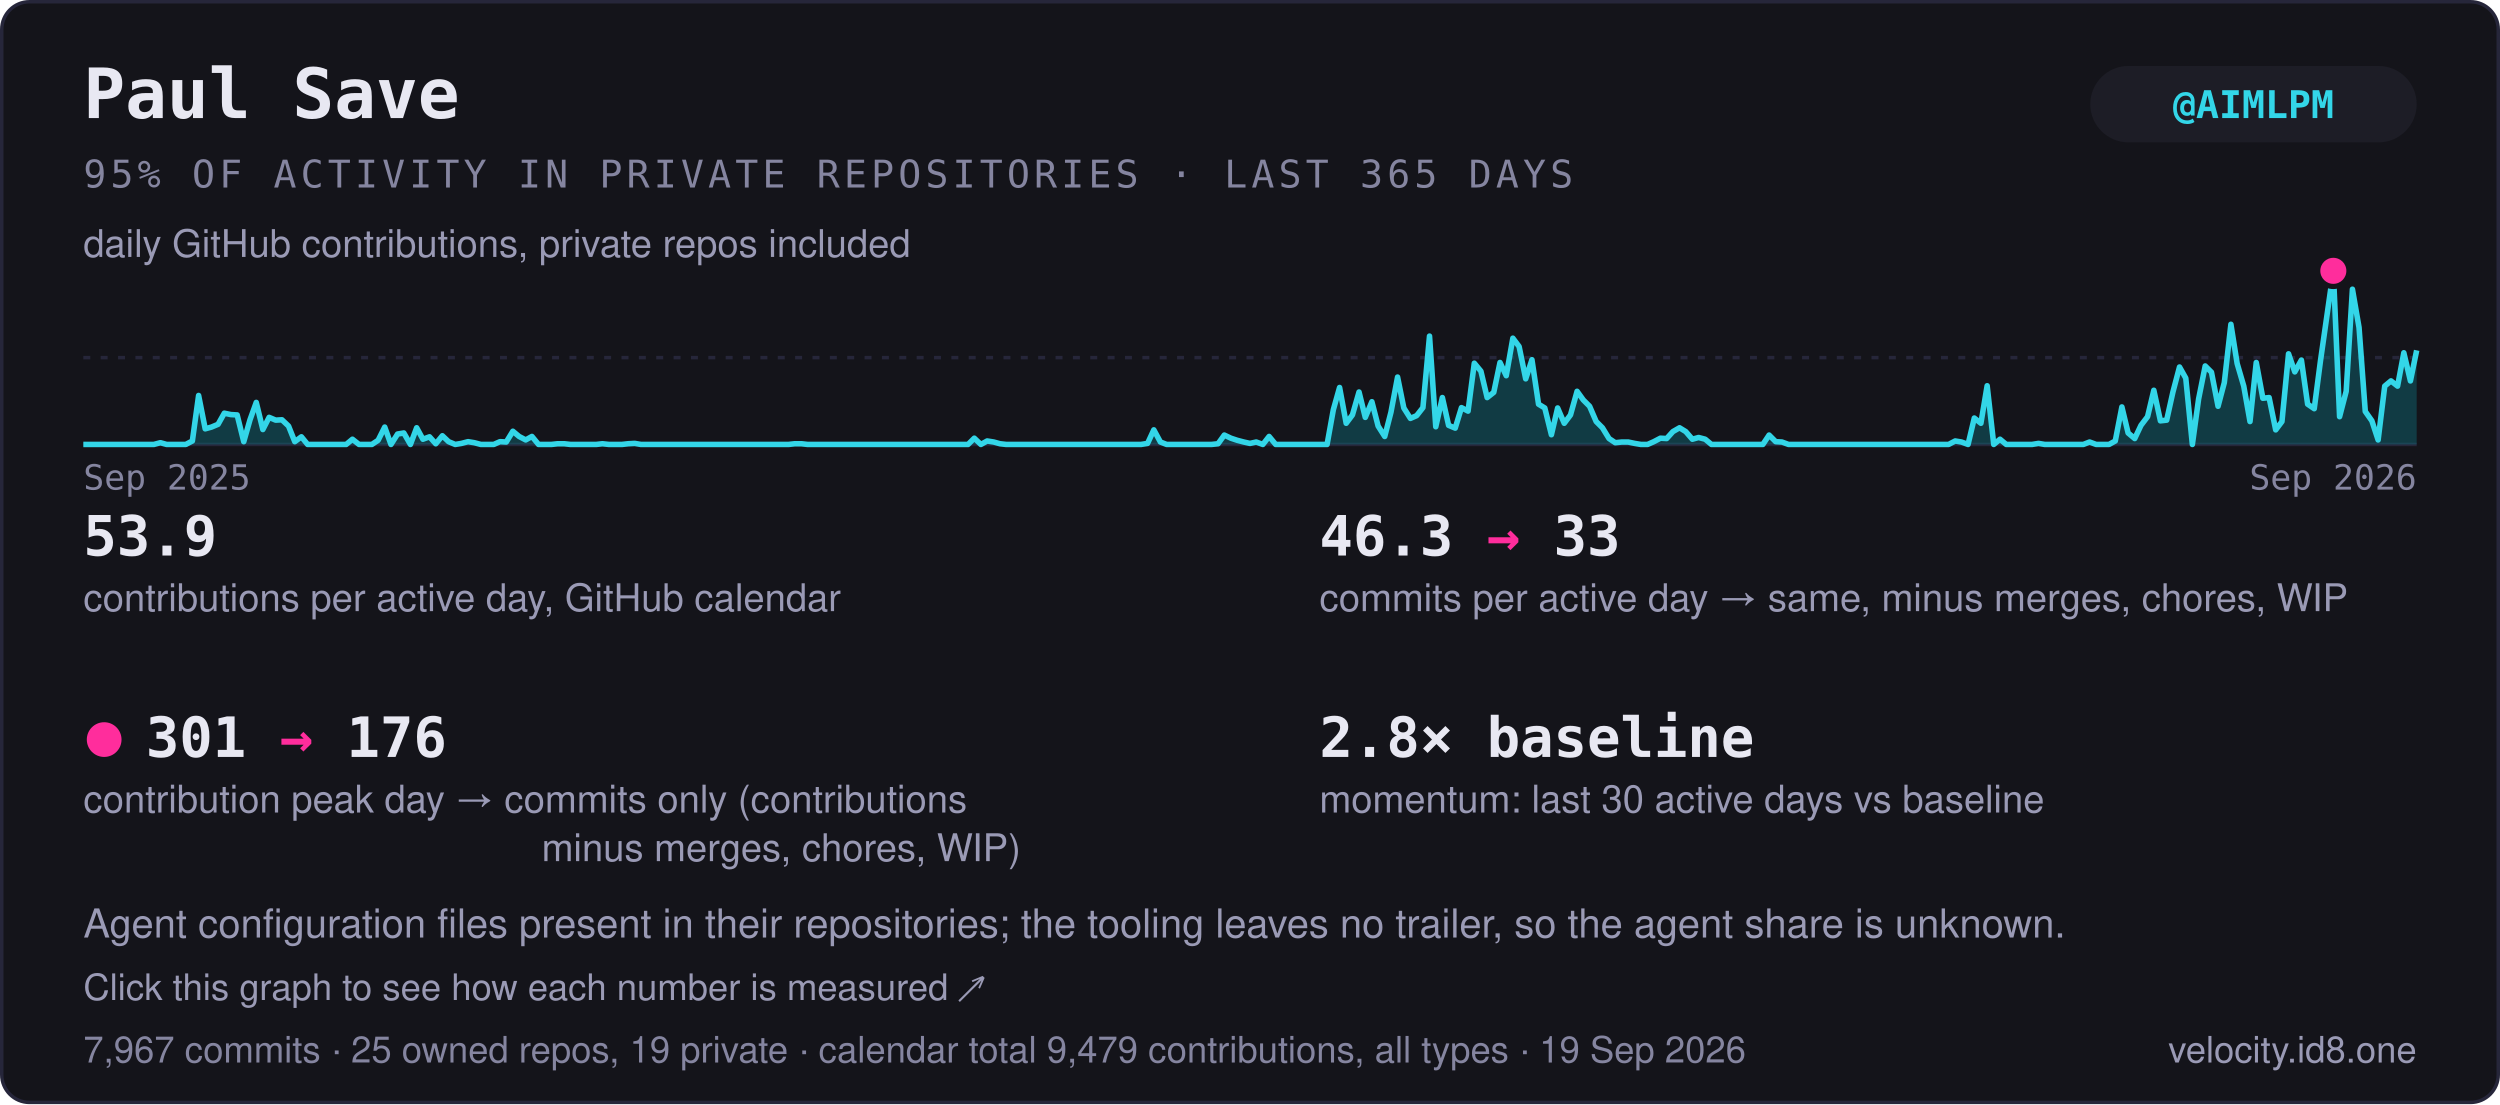
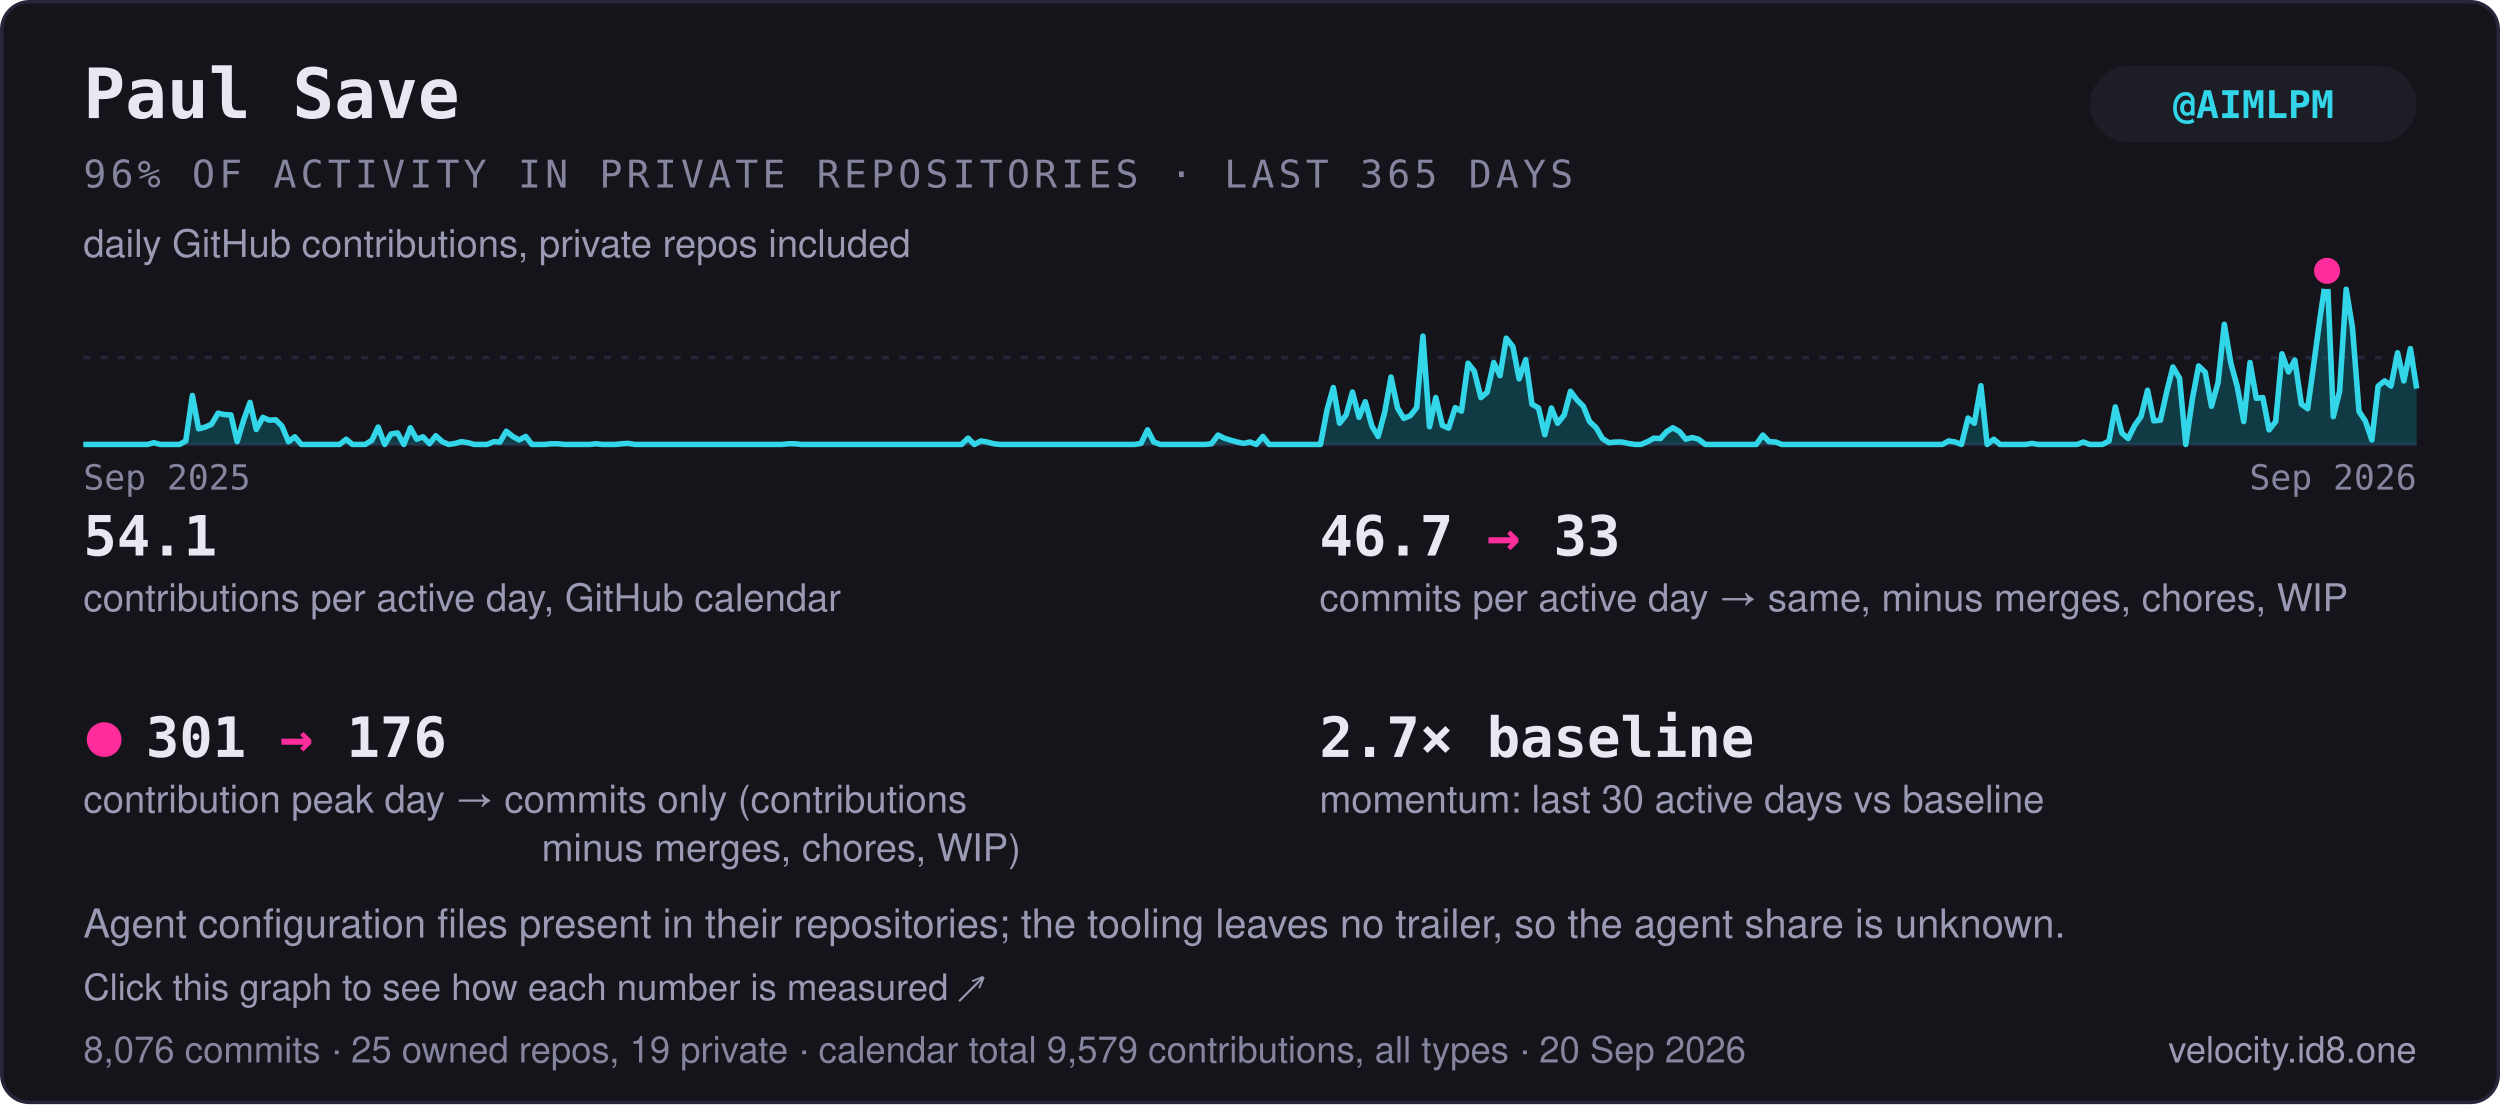
<svg xmlns="http://www.w3.org/2000/svg" width="720" height="318" viewBox="0 0 720 318" role="img" aria-label="Paul Save: Velocity Graph">
  <rect x="0.5" y="0.5" width="719" height="317" rx="8" fill="#14141A" stroke="#26263A" />
  <text x="24" y="34" font-family="Departure Mono, JetBrains Mono, ui-monospace, Menlo, monospace" font-size="20" font-weight="700" fill="#E8E8F2">Paul Save</text>
-   <text x="24" y="54" font-family="Departure Mono, JetBrains Mono, ui-monospace, Menlo, monospace" font-size="11" letter-spacing="1.2" fill="#8585A0">95% OF ACTIVITY IN PRIVATE REPOSITORIES · LAST 365 DAYS</text>
+   <text x="24" y="54" font-family="Departure Mono, JetBrains Mono, ui-monospace, Menlo, monospace" font-size="11" letter-spacing="1.2" fill="#8585A0">96% OF ACTIVITY IN PRIVATE REPOSITORIES · LAST 365 DAYS</text>
  <rect x="602" y="19" width="94" height="22" rx="11" fill="#1D1D26" />
  <text x="649" y="34" text-anchor="middle" font-family="Departure Mono, JetBrains Mono, ui-monospace, Menlo, monospace" font-size="11" font-weight="600" fill="#33D6E8">@AIMLPM</text>
  <line x1="24" x2="696" y1="128" y2="128" stroke="#26263A" />
  <line x1="24" x2="696" y1="103.0" y2="103.0" stroke="#26263A" stroke-dasharray="2 3" />
-   <path d="M24.0,128.0 L25.8,128.0 L27.7,128.0 L29.5,128.0 L31.4,128.0 L33.2,128.0 L35.1,128.0 L36.9,128.0 L38.8,128.0 L40.6,128.0 L42.5,128.0 L44.3,128.0 L46.2,127.5 L48.0,128.0 L49.8,128.0 L51.7,128.0 L53.5,128.0 L55.4,127.0 L57.2,113.9 L59.1,123.5 L60.9,123.0 L62.8,122.2 L64.6,119.0 L66.5,119.4 L68.3,119.5 L70.2,127.2 L72.0,120.9 L73.8,115.9 L75.7,123.7 L77.5,120.2 L79.4,121.0 L81.2,120.9 L83.1,122.7 L84.9,127.2 L86.8,125.8 L88.6,128.0 L90.5,128.0 L92.3,128.0 L94.2,128.0 L96.0,128.0 L97.8,128.0 L99.7,128.0 L101.5,126.5 L103.4,128.0 L105.2,128.0 L107.1,128.0 L108.9,126.8 L110.8,123.0 L112.6,128.0 L114.5,125.0 L116.3,124.7 L118.2,128.0 L120.0,123.2 L121.8,126.5 L123.7,125.8 L125.5,127.8 L127.4,125.5 L129.2,127.2 L131.1,128.0 L132.9,127.7 L134.8,127.2 L136.6,127.5 L138.5,128.0 L140.3,128.0 L142.2,128.0 L144.0,127.2 L145.8,127.3 L147.7,124.2 L149.5,125.7 L151.4,126.7 L153.2,125.7 L155.1,128.0 L156.9,128.0 L158.8,128.0 L160.6,127.8 L162.5,127.8 L164.3,128.0 L166.2,128.0 L168.0,128.0 L169.8,128.0 L171.7,128.0 L173.5,127.8 L175.4,128.0 L177.2,128.0 L179.1,128.0 L180.9,127.8 L182.8,127.7 L184.6,128.0 L186.5,128.0 L188.3,128.0 L190.2,128.0 L192.0,128.0 L193.8,128.0 L195.7,128.0 L197.5,128.0 L199.4,128.0 L201.2,128.0 L203.1,128.0 L204.9,128.0 L206.8,128.0 L208.6,128.0 L210.5,128.0 L212.3,128.0 L214.2,128.0 L216.0,128.0 L217.8,128.0 L219.7,128.0 L221.5,128.0 L223.4,128.0 L225.2,128.0 L227.1,128.0 L228.9,127.8 L230.8,127.8 L232.6,128.0 L234.5,128.0 L236.3,128.0 L238.2,128.0 L240.0,128.0 L241.8,128.0 L243.7,128.0 L245.5,128.0 L247.4,128.0 L249.2,128.0 L251.1,128.0 L252.9,128.0 L254.8,128.0 L256.6,128.0 L258.5,128.0 L260.3,128.0 L262.2,128.0 L264.0,128.0 L265.8,128.0 L267.7,128.0 L269.5,128.0 L271.4,128.0 L273.2,128.0 L275.1,128.0 L276.9,128.0 L278.8,128.0 L280.6,126.2 L282.5,128.0 L284.3,127.0 L286.2,127.3 L288.0,127.8 L289.8,128.0 L291.7,128.0 L293.5,128.0 L295.4,128.0 L297.2,128.0 L299.1,128.0 L300.9,128.0 L302.8,128.0 L304.6,128.0 L306.5,128.0 L308.3,128.0 L310.2,128.0 L312.0,128.0 L313.8,128.0 L315.7,128.0 L317.5,128.0 L319.4,128.0 L321.2,128.0 L323.1,128.0 L324.9,128.0 L326.8,128.0 L328.6,128.0 L330.5,127.7 L332.3,123.8 L334.2,127.3 L336.0,128.0 L337.8,128.0 L339.7,128.0 L341.5,128.0 L343.4,128.0 L345.2,128.0 L347.1,128.0 L348.9,128.0 L350.8,127.8 L352.6,125.3 L354.5,126.2 L356.3,126.8 L358.2,127.3 L360.0,127.7 L361.8,127.3 L363.7,128.0 L365.5,125.7 L367.4,128.0 L369.2,128.0 L371.1,128.0 L372.9,128.0 L374.8,128.0 L376.6,128.0 L378.5,128.0 L380.3,128.0 L382.2,128.0 L384.0,118.0 L385.8,111.6 L387.7,121.9 L389.5,119.5 L391.4,112.9 L393.2,120.2 L395.1,115.7 L396.9,122.7 L398.8,125.7 L400.6,118.7 L402.5,108.6 L404.3,117.5 L406.2,120.5 L408.0,119.7 L409.8,117.4 L411.7,96.8 L413.5,122.9 L415.4,114.5 L417.2,122.5 L419.1,123.3 L420.9,117.4 L422.8,118.4 L424.6,104.6 L426.5,106.9 L428.3,114.5 L430.2,113.0 L432.0,104.4 L433.8,108.2 L435.7,97.4 L437.5,99.8 L439.4,109.1 L441.2,103.6 L443.1,116.4 L444.9,117.5 L446.8,125.2 L448.6,117.5 L450.5,121.9 L452.3,119.5 L454.2,112.7 L456.0,115.2 L457.8,117.0 L459.7,121.4 L461.5,123.2 L463.4,126.3 L465.2,127.5 L467.1,127.3 L468.9,127.3 L470.8,127.7 L472.6,128.0 L474.5,128.0 L476.3,127.2 L478.2,126.2 L480.0,126.3 L481.8,124.3 L483.7,123.2 L485.5,124.3 L487.4,126.5 L489.2,126.0 L491.1,126.5 L492.9,128.0 L494.8,128.0 L496.6,128.0 L498.5,128.0 L500.3,128.0 L502.2,128.0 L504.0,128.0 L505.8,128.0 L507.7,128.0 L509.5,125.3 L511.4,127.2 L513.2,127.3 L515.1,128.0 L516.9,128.0 L518.8,128.0 L520.6,128.0 L522.5,128.0 L524.3,128.0 L526.2,128.0 L528.0,128.0 L529.8,128.0 L531.7,128.0 L533.5,128.0 L535.4,128.0 L537.2,128.0 L539.1,128.0 L540.9,128.0 L542.8,128.0 L544.6,128.0 L546.5,128.0 L548.3,128.0 L550.2,128.0 L552.0,128.0 L553.8,128.0 L555.7,128.0 L557.5,128.0 L559.4,128.0 L561.2,128.0 L563.1,127.0 L564.9,127.3 L566.8,128.0 L568.6,120.4 L570.5,121.9 L572.3,111.1 L574.2,128.0 L576.0,126.5 L577.8,128.0 L579.7,128.0 L581.5,128.0 L583.4,128.0 L585.2,128.0 L587.1,127.7 L588.9,128.0 L590.8,128.0 L592.6,128.0 L594.5,128.0 L596.3,128.0 L598.2,128.0 L600.0,128.0 L601.8,127.3 L603.7,128.0 L605.5,128.0 L607.4,128.0 L609.2,127.0 L611.1,117.2 L612.9,124.7 L614.8,126.3 L616.6,122.5 L618.5,120.0 L620.3,112.4 L622.2,121.2 L624.0,121.0 L625.8,112.9 L627.7,105.7 L629.5,108.9 L631.4,128.0 L633.2,114.9 L635.1,105.4 L636.9,107.2 L638.8,117.0 L640.6,110.2 L642.5,93.4 L644.3,104.7 L646.2,111.2 L648.0,121.4 L649.8,104.4 L651.7,114.7 L653.5,114.5 L655.4,123.8 L657.2,121.4 L659.1,101.9 L660.9,107.1 L662.8,103.7 L664.6,116.4 L666.5,117.7 L668.3,103.9 L670.2,90.6 L672.0,78.0 L673.8,120.0 L675.7,112.7 L677.5,83.3 L679.4,94.3 L681.2,118.5 L683.1,121.2 L684.9,126.7 L686.8,111.2 L688.6,109.7 L690.5,111.2 L692.3,101.6 L694.2,109.7 L696.0,100.9 L696.0,128 L24,128 Z" fill="#0F6B78" fill-opacity="0.45" />
-   <path d="M24.0,128.0 L25.8,128.0 L27.7,128.0 L29.5,128.0 L31.4,128.0 L33.2,128.0 L35.1,128.0 L36.9,128.0 L38.8,128.0 L40.6,128.0 L42.5,128.0 L44.3,128.0 L46.2,127.5 L48.0,128.0 L49.8,128.0 L51.7,128.0 L53.5,128.0 L55.4,127.0 L57.2,113.9 L59.1,123.5 L60.9,123.0 L62.8,122.2 L64.6,119.0 L66.5,119.4 L68.3,119.5 L70.2,127.2 L72.0,120.9 L73.8,115.9 L75.7,123.7 L77.5,120.2 L79.4,121.0 L81.2,120.9 L83.1,122.7 L84.9,127.2 L86.8,125.8 L88.6,128.0 L90.5,128.0 L92.3,128.0 L94.2,128.0 L96.0,128.0 L97.8,128.0 L99.7,128.0 L101.5,126.5 L103.4,128.0 L105.2,128.0 L107.1,128.0 L108.9,126.8 L110.8,123.0 L112.6,128.0 L114.5,125.0 L116.3,124.7 L118.2,128.0 L120.0,123.2 L121.8,126.5 L123.7,125.8 L125.5,127.8 L127.4,125.5 L129.2,127.2 L131.1,128.0 L132.9,127.7 L134.8,127.2 L136.6,127.5 L138.5,128.0 L140.3,128.0 L142.2,128.0 L144.0,127.2 L145.8,127.3 L147.7,124.2 L149.5,125.7 L151.4,126.7 L153.2,125.7 L155.1,128.0 L156.9,128.0 L158.8,128.0 L160.6,127.8 L162.5,127.8 L164.3,128.0 L166.2,128.0 L168.0,128.0 L169.8,128.0 L171.7,128.0 L173.5,127.8 L175.4,128.0 L177.2,128.0 L179.1,128.0 L180.9,127.8 L182.8,127.7 L184.6,128.0 L186.5,128.0 L188.3,128.0 L190.2,128.0 L192.0,128.0 L193.8,128.0 L195.7,128.0 L197.5,128.0 L199.4,128.0 L201.2,128.0 L203.1,128.0 L204.9,128.0 L206.8,128.0 L208.6,128.0 L210.5,128.0 L212.3,128.0 L214.2,128.0 L216.0,128.0 L217.8,128.0 L219.7,128.0 L221.5,128.0 L223.4,128.0 L225.2,128.0 L227.1,128.0 L228.9,127.8 L230.8,127.8 L232.6,128.0 L234.5,128.0 L236.3,128.0 L238.2,128.0 L240.0,128.0 L241.8,128.0 L243.7,128.0 L245.5,128.0 L247.4,128.0 L249.2,128.0 L251.1,128.0 L252.9,128.0 L254.8,128.0 L256.6,128.0 L258.5,128.0 L260.3,128.0 L262.2,128.0 L264.0,128.0 L265.8,128.0 L267.7,128.0 L269.5,128.0 L271.4,128.0 L273.2,128.0 L275.1,128.0 L276.9,128.0 L278.8,128.0 L280.6,126.2 L282.5,128.0 L284.3,127.0 L286.2,127.3 L288.0,127.8 L289.8,128.0 L291.7,128.0 L293.5,128.0 L295.4,128.0 L297.2,128.0 L299.1,128.0 L300.9,128.0 L302.8,128.0 L304.6,128.0 L306.5,128.0 L308.3,128.0 L310.2,128.0 L312.0,128.0 L313.8,128.0 L315.7,128.0 L317.5,128.0 L319.4,128.0 L321.2,128.0 L323.1,128.0 L324.9,128.0 L326.8,128.0 L328.6,128.0 L330.5,127.7 L332.3,123.8 L334.2,127.3 L336.0,128.0 L337.8,128.0 L339.7,128.0 L341.5,128.0 L343.4,128.0 L345.2,128.0 L347.1,128.0 L348.9,128.0 L350.8,127.8 L352.6,125.3 L354.5,126.2 L356.3,126.8 L358.2,127.3 L360.0,127.7 L361.8,127.3 L363.7,128.0 L365.5,125.7 L367.4,128.0 L369.2,128.0 L371.1,128.0 L372.9,128.0 L374.8,128.0 L376.6,128.0 L378.5,128.0 L380.3,128.0 L382.2,128.0 L384.0,118.0 L385.8,111.6 L387.7,121.9 L389.5,119.5 L391.4,112.9 L393.2,120.2 L395.1,115.7 L396.9,122.7 L398.8,125.7 L400.6,118.7 L402.5,108.6 L404.3,117.5 L406.2,120.5 L408.0,119.7 L409.8,117.4 L411.7,96.8 L413.5,122.9 L415.4,114.5 L417.2,122.5 L419.1,123.3 L420.9,117.4 L422.8,118.4 L424.6,104.6 L426.5,106.9 L428.3,114.5 L430.2,113.0 L432.0,104.4 L433.8,108.2 L435.7,97.4 L437.5,99.8 L439.4,109.1 L441.2,103.6 L443.1,116.4 L444.9,117.5 L446.8,125.2 L448.6,117.5 L450.5,121.9 L452.3,119.5 L454.2,112.7 L456.0,115.2 L457.8,117.0 L459.7,121.4 L461.5,123.2 L463.4,126.3 L465.2,127.5 L467.1,127.3 L468.9,127.3 L470.8,127.7 L472.6,128.0 L474.5,128.0 L476.3,127.2 L478.2,126.2 L480.0,126.3 L481.8,124.3 L483.7,123.2 L485.5,124.3 L487.4,126.5 L489.2,126.0 L491.1,126.5 L492.9,128.0 L494.8,128.0 L496.6,128.0 L498.5,128.0 L500.3,128.0 L502.2,128.0 L504.0,128.0 L505.8,128.0 L507.7,128.0 L509.5,125.3 L511.4,127.2 L513.2,127.3 L515.1,128.0 L516.9,128.0 L518.8,128.0 L520.6,128.0 L522.5,128.0 L524.3,128.0 L526.2,128.0 L528.0,128.0 L529.8,128.0 L531.7,128.0 L533.5,128.0 L535.4,128.0 L537.2,128.0 L539.1,128.0 L540.9,128.0 L542.8,128.0 L544.6,128.0 L546.5,128.0 L548.3,128.0 L550.2,128.0 L552.0,128.0 L553.8,128.0 L555.7,128.0 L557.5,128.0 L559.4,128.0 L561.2,128.0 L563.1,127.0 L564.9,127.3 L566.8,128.0 L568.6,120.4 L570.5,121.9 L572.3,111.1 L574.2,128.0 L576.0,126.5 L577.8,128.0 L579.7,128.0 L581.5,128.0 L583.4,128.0 L585.2,128.0 L587.1,127.7 L588.9,128.0 L590.8,128.0 L592.6,128.0 L594.5,128.0 L596.3,128.0 L598.2,128.0 L600.0,128.0 L601.8,127.3 L603.7,128.0 L605.5,128.0 L607.4,128.0 L609.2,127.0 L611.1,117.2 L612.9,124.7 L614.8,126.3 L616.6,122.5 L618.5,120.0 L620.3,112.4 L622.2,121.2 L624.0,121.0 L625.8,112.9 L627.7,105.7 L629.5,108.9 L631.4,128.0 L633.2,114.9 L635.1,105.4 L636.9,107.2 L638.8,117.0 L640.6,110.2 L642.5,93.4 L644.3,104.7 L646.2,111.2 L648.0,121.4 L649.8,104.4 L651.7,114.7 L653.5,114.5 L655.4,123.8 L657.2,121.4 L659.1,101.9 L660.9,107.1 L662.8,103.7 L664.6,116.4 L666.5,117.7 L668.3,103.9 L670.2,90.6 L672.0,78.0 L673.8,120.0 L675.7,112.7 L677.5,83.3 L679.4,94.3 L681.2,118.5 L683.1,121.2 L684.9,126.7 L686.8,111.2 L688.6,109.7 L690.5,111.2 L692.3,101.6 L694.2,109.7 L696.0,100.9" fill="none" stroke="#33D6E8" stroke-width="1.6" stroke-linejoin="round" />
-   <circle cx="672.0" cy="78.0" r="4.5" fill="#FF2D9C" stroke="#14141A" stroke-width="1.5" />
+   <path d="M24.0,128.0 L25.8,128.0 L27.7,128.0 L29.5,128.0 L31.4,128.0 L33.2,128.0 L35.1,128.0 L36.9,128.0 L38.8,128.0 L40.6,128.0 L42.5,128.0 L44.3,127.5 L46.2,128.0 L48.0,128.0 L49.8,128.0 L51.7,128.0 L53.5,127.0 L55.4,113.9 L57.2,123.5 L59.1,123.0 L60.9,122.2 L62.8,119.0 L64.6,119.4 L66.5,119.5 L68.3,127.2 L70.2,120.9 L72.0,115.9 L73.8,123.7 L75.7,120.2 L77.5,121.0 L79.4,120.9 L81.2,122.7 L83.1,127.2 L84.9,125.8 L86.8,128.0 L88.6,128.0 L90.5,128.0 L92.3,128.0 L94.2,128.0 L96.0,128.0 L97.8,128.0 L99.7,126.5 L101.5,128.0 L103.4,128.0 L105.2,128.0 L107.1,126.8 L108.9,123.0 L110.8,128.0 L112.6,125.0 L114.5,124.7 L116.3,128.0 L118.2,123.2 L120.0,126.5 L121.8,125.8 L123.7,127.8 L125.5,125.5 L127.4,127.2 L129.2,128.0 L131.1,127.7 L132.9,127.2 L134.8,127.5 L136.6,128.0 L138.5,128.0 L140.3,128.0 L142.2,127.2 L144.0,127.3 L145.8,124.2 L147.7,125.7 L149.5,126.7 L151.4,125.7 L153.2,128.0 L155.1,128.0 L156.9,128.0 L158.8,127.8 L160.6,127.8 L162.5,128.0 L164.3,128.0 L166.2,128.0 L168.0,128.0 L169.8,128.0 L171.7,127.8 L173.5,128.0 L175.4,128.0 L177.2,128.0 L179.1,127.8 L180.9,127.7 L182.8,128.0 L184.6,128.0 L186.5,128.0 L188.3,128.0 L190.2,128.0 L192.0,128.0 L193.8,128.0 L195.7,128.0 L197.5,128.0 L199.4,128.0 L201.2,128.0 L203.1,128.0 L204.9,128.0 L206.8,128.0 L208.6,128.0 L210.5,128.0 L212.3,128.0 L214.2,128.0 L216.0,128.0 L217.8,128.0 L219.7,128.0 L221.5,128.0 L223.4,128.0 L225.2,128.0 L227.1,127.8 L228.9,127.8 L230.8,128.0 L232.6,128.0 L234.5,128.0 L236.3,128.0 L238.2,128.0 L240.0,128.0 L241.8,128.0 L243.7,128.0 L245.5,128.0 L247.4,128.0 L249.2,128.0 L251.1,128.0 L252.9,128.0 L254.8,128.0 L256.6,128.0 L258.5,128.0 L260.3,128.0 L262.2,128.0 L264.0,128.0 L265.8,128.0 L267.7,128.0 L269.5,128.0 L271.4,128.0 L273.2,128.0 L275.1,128.0 L276.9,128.0 L278.8,126.2 L280.6,128.0 L282.5,127.0 L284.3,127.3 L286.2,127.8 L288.0,128.0 L289.8,128.0 L291.7,128.0 L293.5,128.0 L295.4,128.0 L297.2,128.0 L299.1,128.0 L300.9,128.0 L302.8,128.0 L304.6,128.0 L306.5,128.0 L308.3,128.0 L310.2,128.0 L312.0,128.0 L313.8,128.0 L315.7,128.0 L317.5,128.0 L319.4,128.0 L321.2,128.0 L323.1,128.0 L324.9,128.0 L326.8,128.0 L328.6,127.7 L330.5,123.8 L332.3,127.3 L334.2,128.0 L336.0,128.0 L337.8,128.0 L339.7,128.0 L341.5,128.0 L343.4,128.0 L345.2,128.0 L347.1,128.0 L348.9,127.8 L350.8,125.3 L352.6,126.2 L354.5,126.8 L356.3,127.3 L358.2,127.7 L360.0,127.3 L361.8,128.0 L363.7,125.7 L365.5,128.0 L367.4,128.0 L369.2,128.0 L371.1,128.0 L372.9,128.0 L374.8,128.0 L376.6,128.0 L378.5,128.0 L380.3,128.0 L382.2,118.0 L384.0,111.6 L385.8,121.9 L387.7,119.5 L389.5,112.9 L391.4,120.2 L393.2,115.7 L395.1,122.7 L396.9,125.7 L398.8,118.7 L400.6,108.6 L402.5,117.5 L404.3,120.5 L406.2,119.7 L408.0,117.4 L409.8,96.8 L411.7,122.9 L413.5,114.5 L415.4,122.5 L417.2,123.3 L419.1,117.4 L420.9,118.4 L422.8,104.6 L424.6,106.9 L426.5,114.5 L428.3,113.0 L430.2,104.4 L432.0,108.2 L433.8,97.4 L435.7,99.8 L437.5,109.1 L439.4,103.6 L441.2,116.4 L443.1,117.5 L444.9,125.2 L446.8,117.5 L448.6,121.9 L450.5,119.5 L452.3,112.7 L454.2,115.2 L456.0,117.0 L457.8,121.4 L459.7,123.2 L461.5,126.3 L463.4,127.5 L465.2,127.3 L467.1,127.3 L468.9,127.7 L470.8,128.0 L472.6,128.0 L474.5,127.2 L476.3,126.2 L478.2,126.3 L480.0,124.3 L481.8,123.2 L483.7,124.3 L485.5,126.5 L487.4,126.0 L489.2,126.5 L491.1,128.0 L492.9,128.0 L494.8,128.0 L496.6,128.0 L498.5,128.0 L500.3,128.0 L502.2,128.0 L504.0,128.0 L505.8,128.0 L507.7,125.3 L509.5,127.2 L511.4,127.3 L513.2,128.0 L515.1,128.0 L516.9,128.0 L518.8,128.0 L520.6,128.0 L522.5,128.0 L524.3,128.0 L526.2,128.0 L528.0,128.0 L529.8,128.0 L531.7,128.0 L533.5,128.0 L535.4,128.0 L537.2,128.0 L539.1,128.0 L540.9,128.0 L542.8,128.0 L544.6,128.0 L546.5,128.0 L548.3,128.0 L550.2,128.0 L552.0,128.0 L553.8,128.0 L555.7,128.0 L557.5,128.0 L559.4,128.0 L561.2,127.0 L563.1,127.3 L564.9,128.0 L566.8,120.4 L568.6,121.9 L570.5,111.1 L572.3,128.0 L574.2,126.5 L576.0,128.0 L577.8,128.0 L579.7,128.0 L581.5,128.0 L583.4,128.0 L585.2,127.7 L587.1,128.0 L588.9,128.0 L590.8,128.0 L592.6,128.0 L594.5,128.0 L596.3,128.0 L598.2,128.0 L600.0,127.3 L601.8,128.0 L603.7,128.0 L605.5,128.0 L607.4,127.0 L609.2,117.2 L611.1,124.7 L612.9,126.3 L614.8,122.5 L616.6,120.0 L618.5,112.4 L620.3,121.2 L622.2,121.0 L624.0,112.9 L625.8,105.7 L627.7,108.9 L629.5,128.0 L631.4,114.9 L633.2,105.4 L635.1,107.2 L636.9,117.0 L638.8,110.2 L640.6,93.4 L642.5,104.7 L644.3,111.2 L646.2,121.4 L648.0,104.4 L649.8,114.7 L651.7,114.5 L653.5,123.8 L655.4,121.4 L657.2,101.9 L659.1,107.1 L660.9,103.7 L662.8,116.4 L664.6,117.7 L666.5,103.9 L668.3,90.6 L670.2,78.0 L672.0,120.0 L673.8,112.7 L675.7,83.3 L677.5,94.3 L679.4,118.5 L681.2,121.2 L683.1,126.7 L684.9,111.2 L686.8,109.7 L688.6,111.2 L690.5,101.6 L692.3,109.7 L694.2,100.4 L696.0,111.9 L696.0,128 L24,128 Z" fill="#0F6B78" fill-opacity="0.45" />
+   <path d="M24.0,128.0 L25.8,128.0 L27.7,128.0 L29.5,128.0 L31.4,128.0 L33.2,128.0 L35.1,128.0 L36.9,128.0 L38.8,128.0 L40.6,128.0 L42.5,128.0 L44.3,127.5 L46.2,128.0 L48.0,128.0 L49.8,128.0 L51.7,128.0 L53.5,127.0 L55.4,113.9 L57.2,123.5 L59.1,123.0 L60.9,122.2 L62.8,119.0 L64.6,119.4 L66.5,119.5 L68.3,127.2 L70.2,120.9 L72.0,115.9 L73.8,123.7 L75.7,120.2 L77.5,121.0 L79.4,120.9 L81.2,122.7 L83.1,127.2 L84.9,125.8 L86.8,128.0 L88.6,128.0 L90.5,128.0 L92.3,128.0 L94.2,128.0 L96.0,128.0 L97.8,128.0 L99.7,126.5 L101.5,128.0 L103.4,128.0 L105.2,128.0 L107.1,126.8 L108.9,123.0 L110.8,128.0 L112.6,125.0 L114.5,124.7 L116.3,128.0 L118.2,123.2 L120.0,126.5 L121.8,125.8 L123.7,127.8 L125.5,125.5 L127.4,127.2 L129.2,128.0 L131.1,127.7 L132.9,127.2 L134.8,127.5 L136.6,128.0 L138.5,128.0 L140.3,128.0 L142.2,127.2 L144.0,127.3 L145.8,124.2 L147.7,125.7 L149.5,126.7 L151.4,125.7 L153.2,128.0 L155.1,128.0 L156.9,128.0 L158.8,127.8 L160.6,127.8 L162.5,128.0 L164.3,128.0 L166.2,128.0 L168.0,128.0 L169.8,128.0 L171.7,127.8 L173.5,128.0 L175.4,128.0 L177.2,128.0 L179.1,127.8 L180.9,127.7 L182.8,128.0 L184.6,128.0 L186.5,128.0 L188.3,128.0 L190.2,128.0 L192.0,128.0 L193.8,128.0 L195.7,128.0 L197.5,128.0 L199.4,128.0 L201.2,128.0 L203.1,128.0 L204.9,128.0 L206.8,128.0 L208.6,128.0 L210.5,128.0 L212.3,128.0 L214.2,128.0 L216.0,128.0 L217.8,128.0 L219.7,128.0 L221.5,128.0 L223.4,128.0 L225.2,128.0 L227.1,127.8 L228.9,127.8 L230.8,128.0 L232.6,128.0 L234.5,128.0 L236.3,128.0 L238.2,128.0 L240.0,128.0 L241.8,128.0 L243.7,128.0 L245.5,128.0 L247.4,128.0 L249.2,128.0 L251.1,128.0 L252.9,128.0 L254.8,128.0 L256.6,128.0 L258.5,128.0 L260.3,128.0 L262.2,128.0 L264.0,128.0 L265.8,128.0 L267.7,128.0 L269.5,128.0 L271.4,128.0 L273.2,128.0 L275.1,128.0 L276.9,128.0 L278.8,126.2 L280.6,128.0 L282.5,127.0 L284.3,127.3 L286.2,127.8 L288.0,128.0 L289.8,128.0 L291.7,128.0 L293.5,128.0 L295.4,128.0 L297.2,128.0 L299.1,128.0 L300.9,128.0 L302.8,128.0 L304.6,128.0 L306.5,128.0 L308.3,128.0 L310.2,128.0 L312.0,128.0 L313.8,128.0 L315.7,128.0 L317.5,128.0 L319.4,128.0 L321.2,128.0 L323.1,128.0 L324.9,128.0 L326.8,128.0 L328.6,127.7 L330.5,123.8 L332.3,127.3 L334.2,128.0 L336.0,128.0 L337.8,128.0 L339.7,128.0 L341.5,128.0 L343.4,128.0 L345.2,128.0 L347.1,128.0 L348.9,127.8 L350.8,125.3 L352.6,126.2 L354.5,126.8 L356.3,127.3 L358.2,127.7 L360.0,127.3 L361.8,128.0 L363.7,125.7 L365.5,128.0 L367.4,128.0 L369.2,128.0 L371.1,128.0 L372.9,128.0 L374.8,128.0 L376.6,128.0 L378.5,128.0 L380.3,128.0 L382.2,118.0 L384.0,111.6 L385.8,121.9 L387.7,119.5 L389.5,112.9 L391.4,120.2 L393.2,115.7 L395.1,122.7 L396.9,125.7 L398.8,118.7 L400.6,108.6 L402.5,117.5 L404.3,120.5 L406.2,119.7 L408.0,117.4 L409.8,96.8 L411.7,122.9 L413.5,114.5 L415.4,122.5 L417.2,123.3 L419.1,117.4 L420.9,118.4 L422.8,104.6 L424.6,106.9 L426.5,114.5 L428.3,113.0 L430.2,104.4 L432.0,108.2 L433.8,97.4 L435.7,99.8 L437.5,109.1 L439.4,103.6 L441.2,116.4 L443.1,117.5 L444.9,125.2 L446.8,117.5 L448.6,121.9 L450.5,119.5 L452.3,112.7 L454.2,115.2 L456.0,117.0 L457.8,121.4 L459.7,123.2 L461.5,126.3 L463.4,127.5 L465.2,127.3 L467.1,127.3 L468.9,127.7 L470.8,128.0 L472.6,128.0 L474.5,127.2 L476.3,126.2 L478.2,126.3 L480.0,124.3 L481.8,123.2 L483.7,124.3 L485.5,126.5 L487.4,126.0 L489.2,126.5 L491.1,128.0 L492.9,128.0 L494.8,128.0 L496.6,128.0 L498.5,128.0 L500.3,128.0 L502.2,128.0 L504.0,128.0 L505.8,128.0 L507.7,125.3 L509.5,127.2 L511.4,127.3 L513.2,128.0 L515.1,128.0 L516.9,128.0 L518.8,128.0 L520.6,128.0 L522.5,128.0 L524.3,128.0 L526.2,128.0 L528.0,128.0 L529.8,128.0 L531.7,128.0 L533.5,128.0 L535.4,128.0 L537.2,128.0 L539.1,128.0 L540.9,128.0 L542.8,128.0 L544.6,128.0 L546.5,128.0 L548.3,128.0 L550.2,128.0 L552.0,128.0 L553.8,128.0 L555.7,128.0 L557.5,128.0 L559.4,128.0 L561.2,127.0 L563.1,127.3 L564.9,128.0 L566.8,120.4 L568.6,121.9 L570.5,111.1 L572.3,128.0 L574.2,126.5 L576.0,128.0 L577.8,128.0 L579.7,128.0 L581.5,128.0 L583.4,128.0 L585.2,127.7 L587.1,128.0 L588.9,128.0 L590.8,128.0 L592.6,128.0 L594.5,128.0 L596.3,128.0 L598.2,128.0 L600.0,127.3 L601.8,128.0 L603.7,128.0 L605.5,128.0 L607.4,127.0 L609.2,117.2 L611.1,124.7 L612.9,126.3 L614.8,122.5 L616.6,120.0 L618.5,112.4 L620.3,121.2 L622.2,121.0 L624.0,112.9 L625.8,105.7 L627.7,108.9 L629.5,128.0 L631.4,114.9 L633.2,105.4 L635.1,107.2 L636.9,117.0 L638.8,110.2 L640.6,93.4 L642.5,104.7 L644.3,111.2 L646.2,121.4 L648.0,104.4 L649.8,114.7 L651.7,114.5 L653.5,123.8 L655.4,121.4 L657.2,101.9 L659.1,107.1 L660.9,103.7 L662.8,116.4 L664.6,117.7 L666.5,103.9 L668.3,90.6 L670.2,78.0 L672.0,120.0 L673.8,112.7 L675.7,83.3 L677.5,94.3 L679.4,118.5 L681.2,121.2 L683.1,126.7 L684.9,111.2 L686.8,109.7 L688.6,111.2 L690.5,101.6 L692.3,109.7 L694.2,100.4 L696.0,111.9" fill="none" stroke="#33D6E8" stroke-width="1.6" stroke-linejoin="round" />
+   <circle cx="670.2" cy="78.0" r="4.5" fill="#FF2D9C" stroke="#14141A" stroke-width="1.5" />
  <text x="24" y="141" font-family="Departure Mono, JetBrains Mono, ui-monospace, Menlo, monospace" font-size="10" fill="#8585A0">Sep 2025</text>
  <text x="696" y="141" text-anchor="end" font-family="Departure Mono, JetBrains Mono, ui-monospace, Menlo, monospace" font-size="10" fill="#8585A0">Sep 2026</text>
  <text x="24" y="74" font-family="-apple-system, BlinkMacSystemFont, 'Segoe UI', Helvetica, Arial, sans-serif" font-size="11" fill="#9A9AB5">daily GitHub contributions, private repos included</text>
-   <text x="24" y="160" font-family="Departure Mono, JetBrains Mono, ui-monospace, Menlo, monospace" font-size="16" font-weight="600" fill="#E8E8F2">53.9</text>
+   <text x="24" y="160" font-family="Departure Mono, JetBrains Mono, ui-monospace, Menlo, monospace" font-size="16" font-weight="600" fill="#E8E8F2">54.1</text>
  <text x="24" y="176" font-family="-apple-system, BlinkMacSystemFont, 'Segoe UI', Helvetica, Arial, sans-serif" font-size="11" fill="#9A9AB5">contributions per active day, GitHub calendar</text>
-   <text x="380" y="160" font-family="Departure Mono, JetBrains Mono, ui-monospace, Menlo, monospace" font-size="16" font-weight="600" fill="#E8E8F2">46.3 <tspan fill="#FF2D9C">→</tspan> 33</text>
+   <text x="380" y="160" font-family="Departure Mono, JetBrains Mono, ui-monospace, Menlo, monospace" font-size="16" font-weight="600" fill="#E8E8F2">46.7 <tspan fill="#FF2D9C">→</tspan> 33</text>
  <text x="380" y="176" font-family="-apple-system, BlinkMacSystemFont, 'Segoe UI', Helvetica, Arial, sans-serif" font-size="11" fill="#9A9AB5">commits per active day → same, minus merges, chores, WIP</text>
  <circle cx="30" cy="213" r="5" fill="#FF2D9C" />
  <text x="42" y="218" font-family="Departure Mono, JetBrains Mono, ui-monospace, Menlo, monospace" font-size="16" font-weight="600" fill="#E8E8F2">301 <tspan fill="#FF2D9C">→</tspan> 176</text>
  <text x="24" y="234" font-family="-apple-system, BlinkMacSystemFont, 'Segoe UI', Helvetica, Arial, sans-serif" font-size="11" fill="#9A9AB5">contribution peak day → commits only (contributions</text>
  <text x="156" y="248" font-family="-apple-system, BlinkMacSystemFont, 'Segoe UI', Helvetica, Arial, sans-serif" font-size="11" fill="#9A9AB5">minus merges, chores, WIP)</text>
-   <text x="380" y="218" font-family="Departure Mono, JetBrains Mono, ui-monospace, Menlo, monospace" font-size="16" font-weight="600" fill="#E8E8F2">2.8× baseline</text>
+   <text x="380" y="218" font-family="Departure Mono, JetBrains Mono, ui-monospace, Menlo, monospace" font-size="16" font-weight="600" fill="#E8E8F2">2.7× baseline</text>
  <text x="380" y="234" font-family="-apple-system, BlinkMacSystemFont, 'Segoe UI', Helvetica, Arial, sans-serif" font-size="11" fill="#9A9AB5">momentum: last 30 active days vs baseline</text>
  <text x="24" y="270" font-family="-apple-system, BlinkMacSystemFont, 'Segoe UI', Helvetica, Arial, sans-serif" font-size="11.5" fill="#9A9AB5">Agent configuration files present in their repositories; the tooling leaves no trailer, so the agent share is unknown.</text>
  <text x="24" y="288" font-family="-apple-system, BlinkMacSystemFont, 'Segoe UI', Helvetica, Arial, sans-serif" font-size="10.5" fill="#9A9AB5">Click this graph to see how each number is measured ↗</text>
-   <text x="24" y="306" font-family="-apple-system, BlinkMacSystemFont, 'Segoe UI', Helvetica, Arial, sans-serif" font-size="10.5" fill="#8585A0">7,967 commits · 25 owned repos, 19 private · calendar total 9,479 contributions, all types · 19 Sep 2026</text>
+   <text x="24" y="306" font-family="-apple-system, BlinkMacSystemFont, 'Segoe UI', Helvetica, Arial, sans-serif" font-size="10.5" fill="#8585A0">8,076 commits · 25 owned repos, 19 private · calendar total 9,579 contributions, all types · 20 Sep 2026</text>
  <text x="696" y="306" text-anchor="end" font-family="-apple-system, BlinkMacSystemFont, 'Segoe UI', Helvetica, Arial, sans-serif" font-size="10.5" fill="#9A9AB5">velocity.id8.one</text>
</svg>
